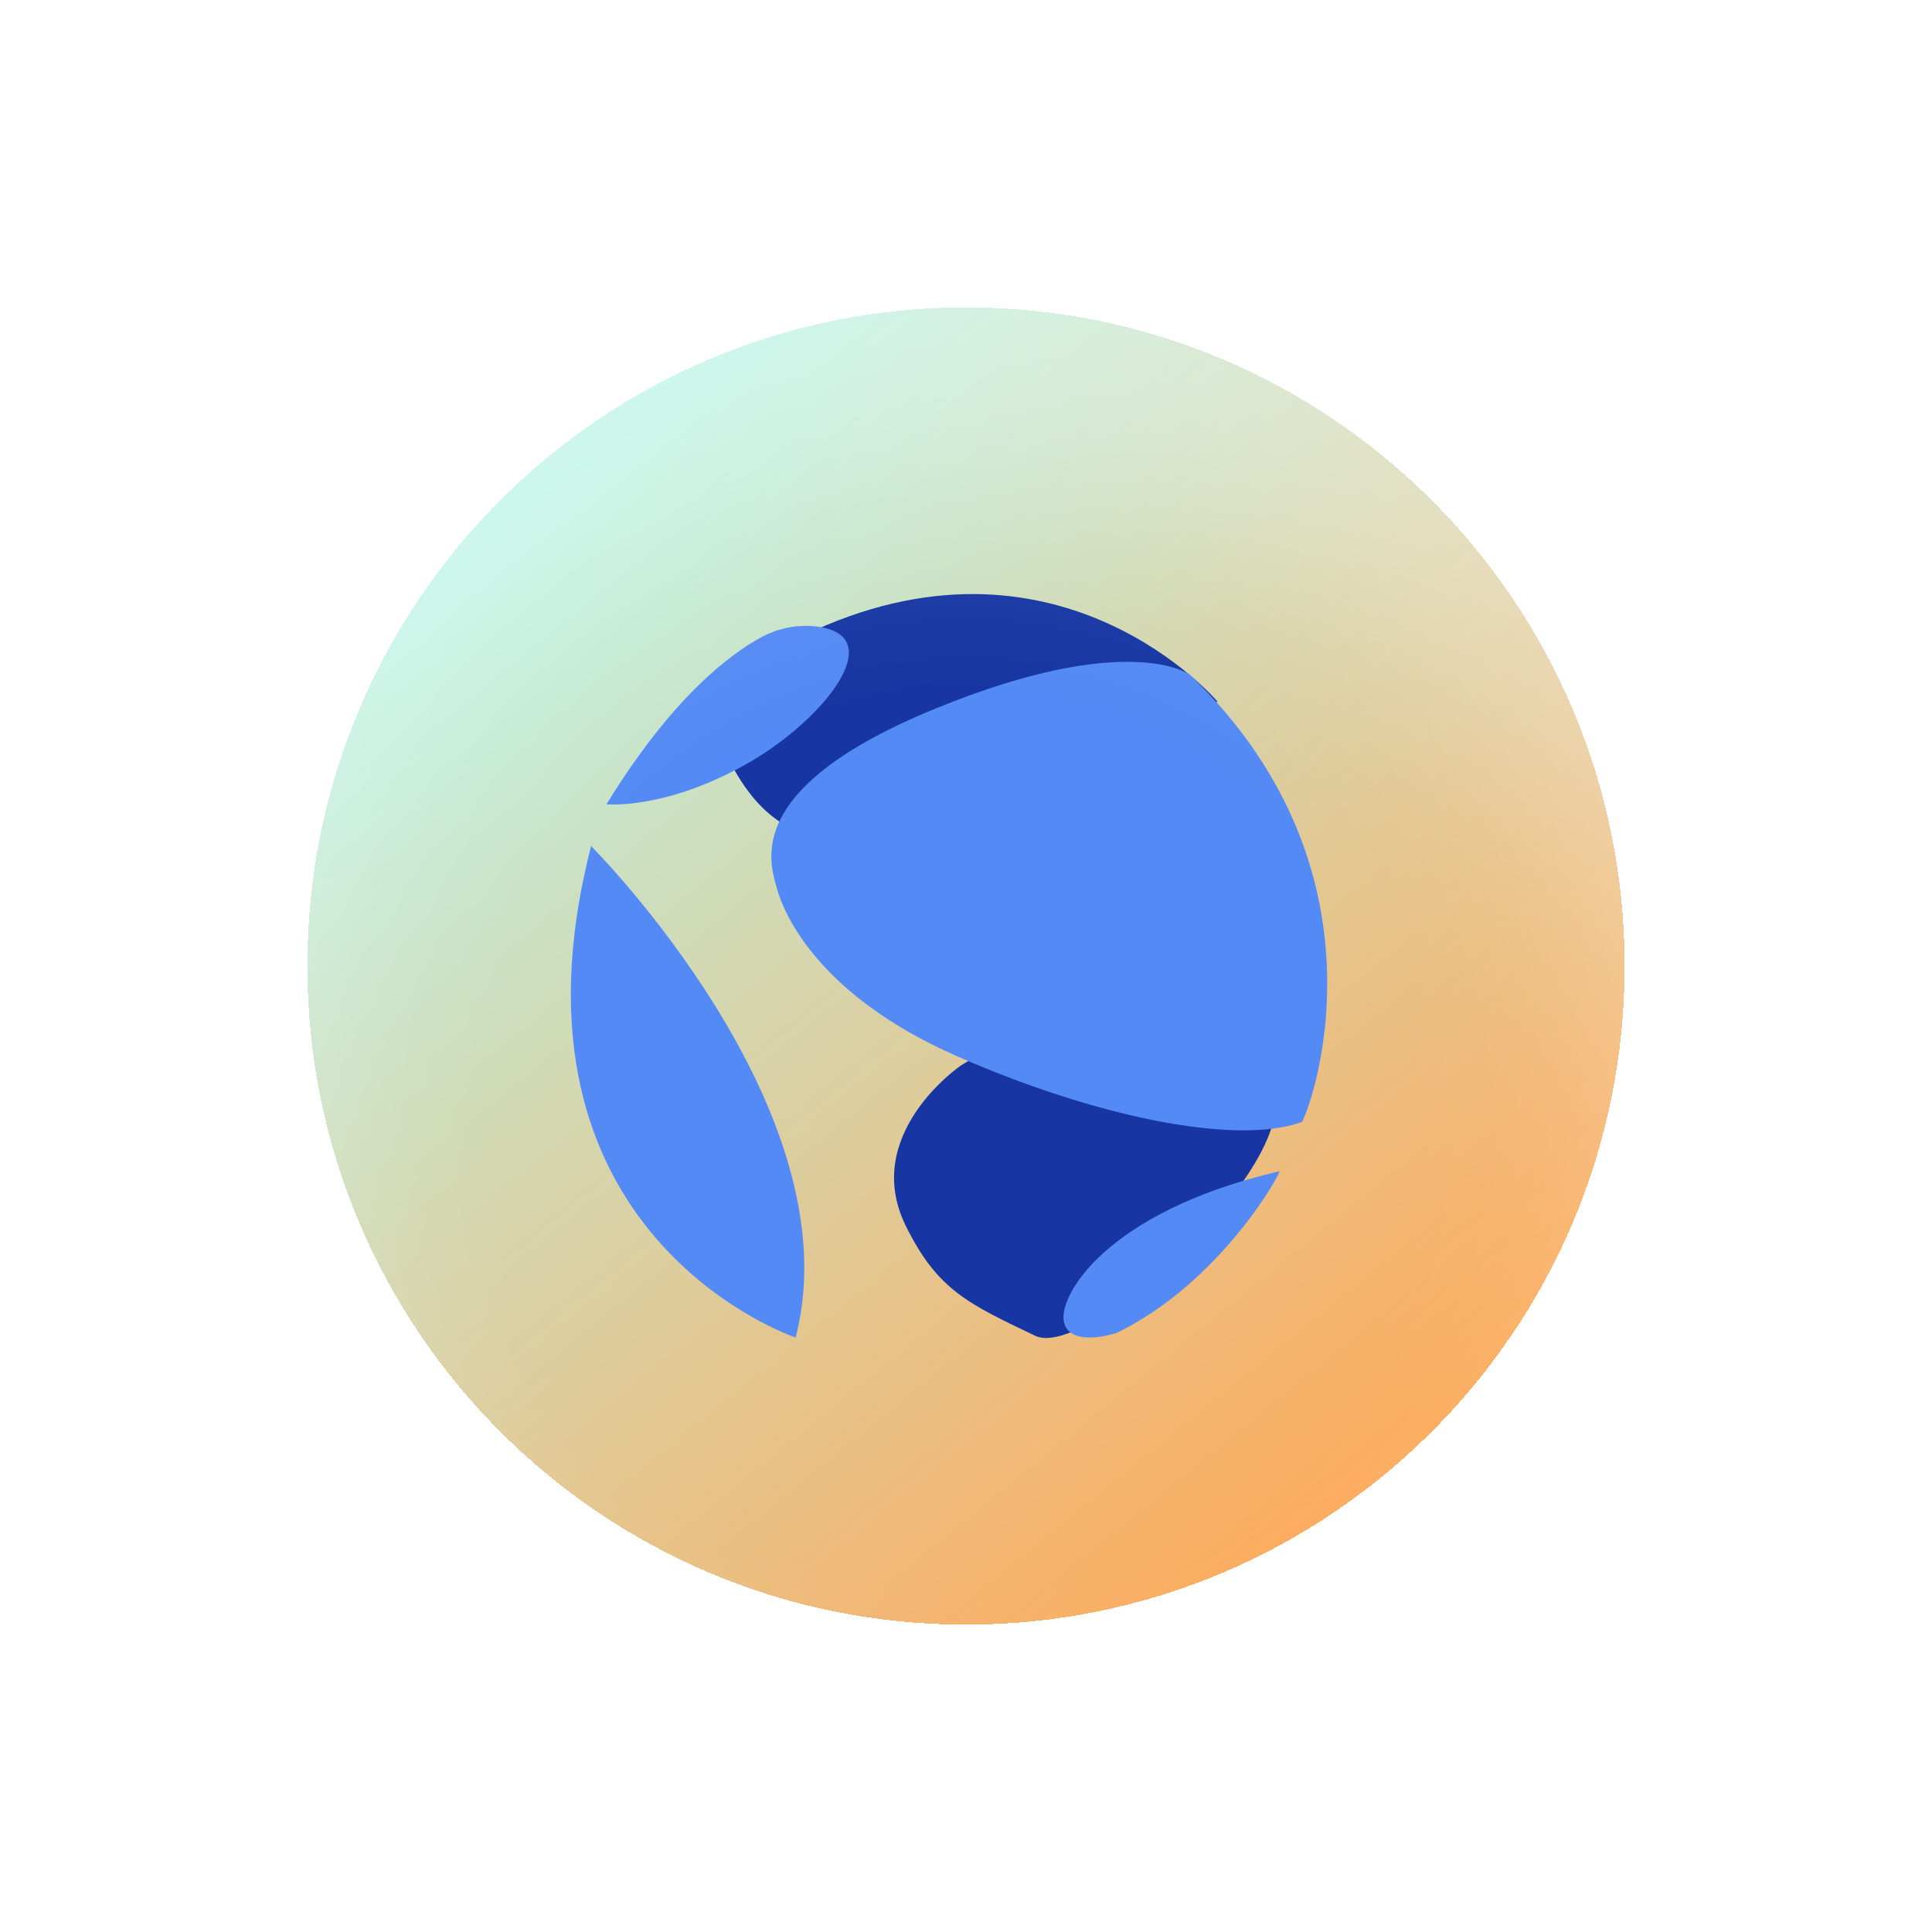
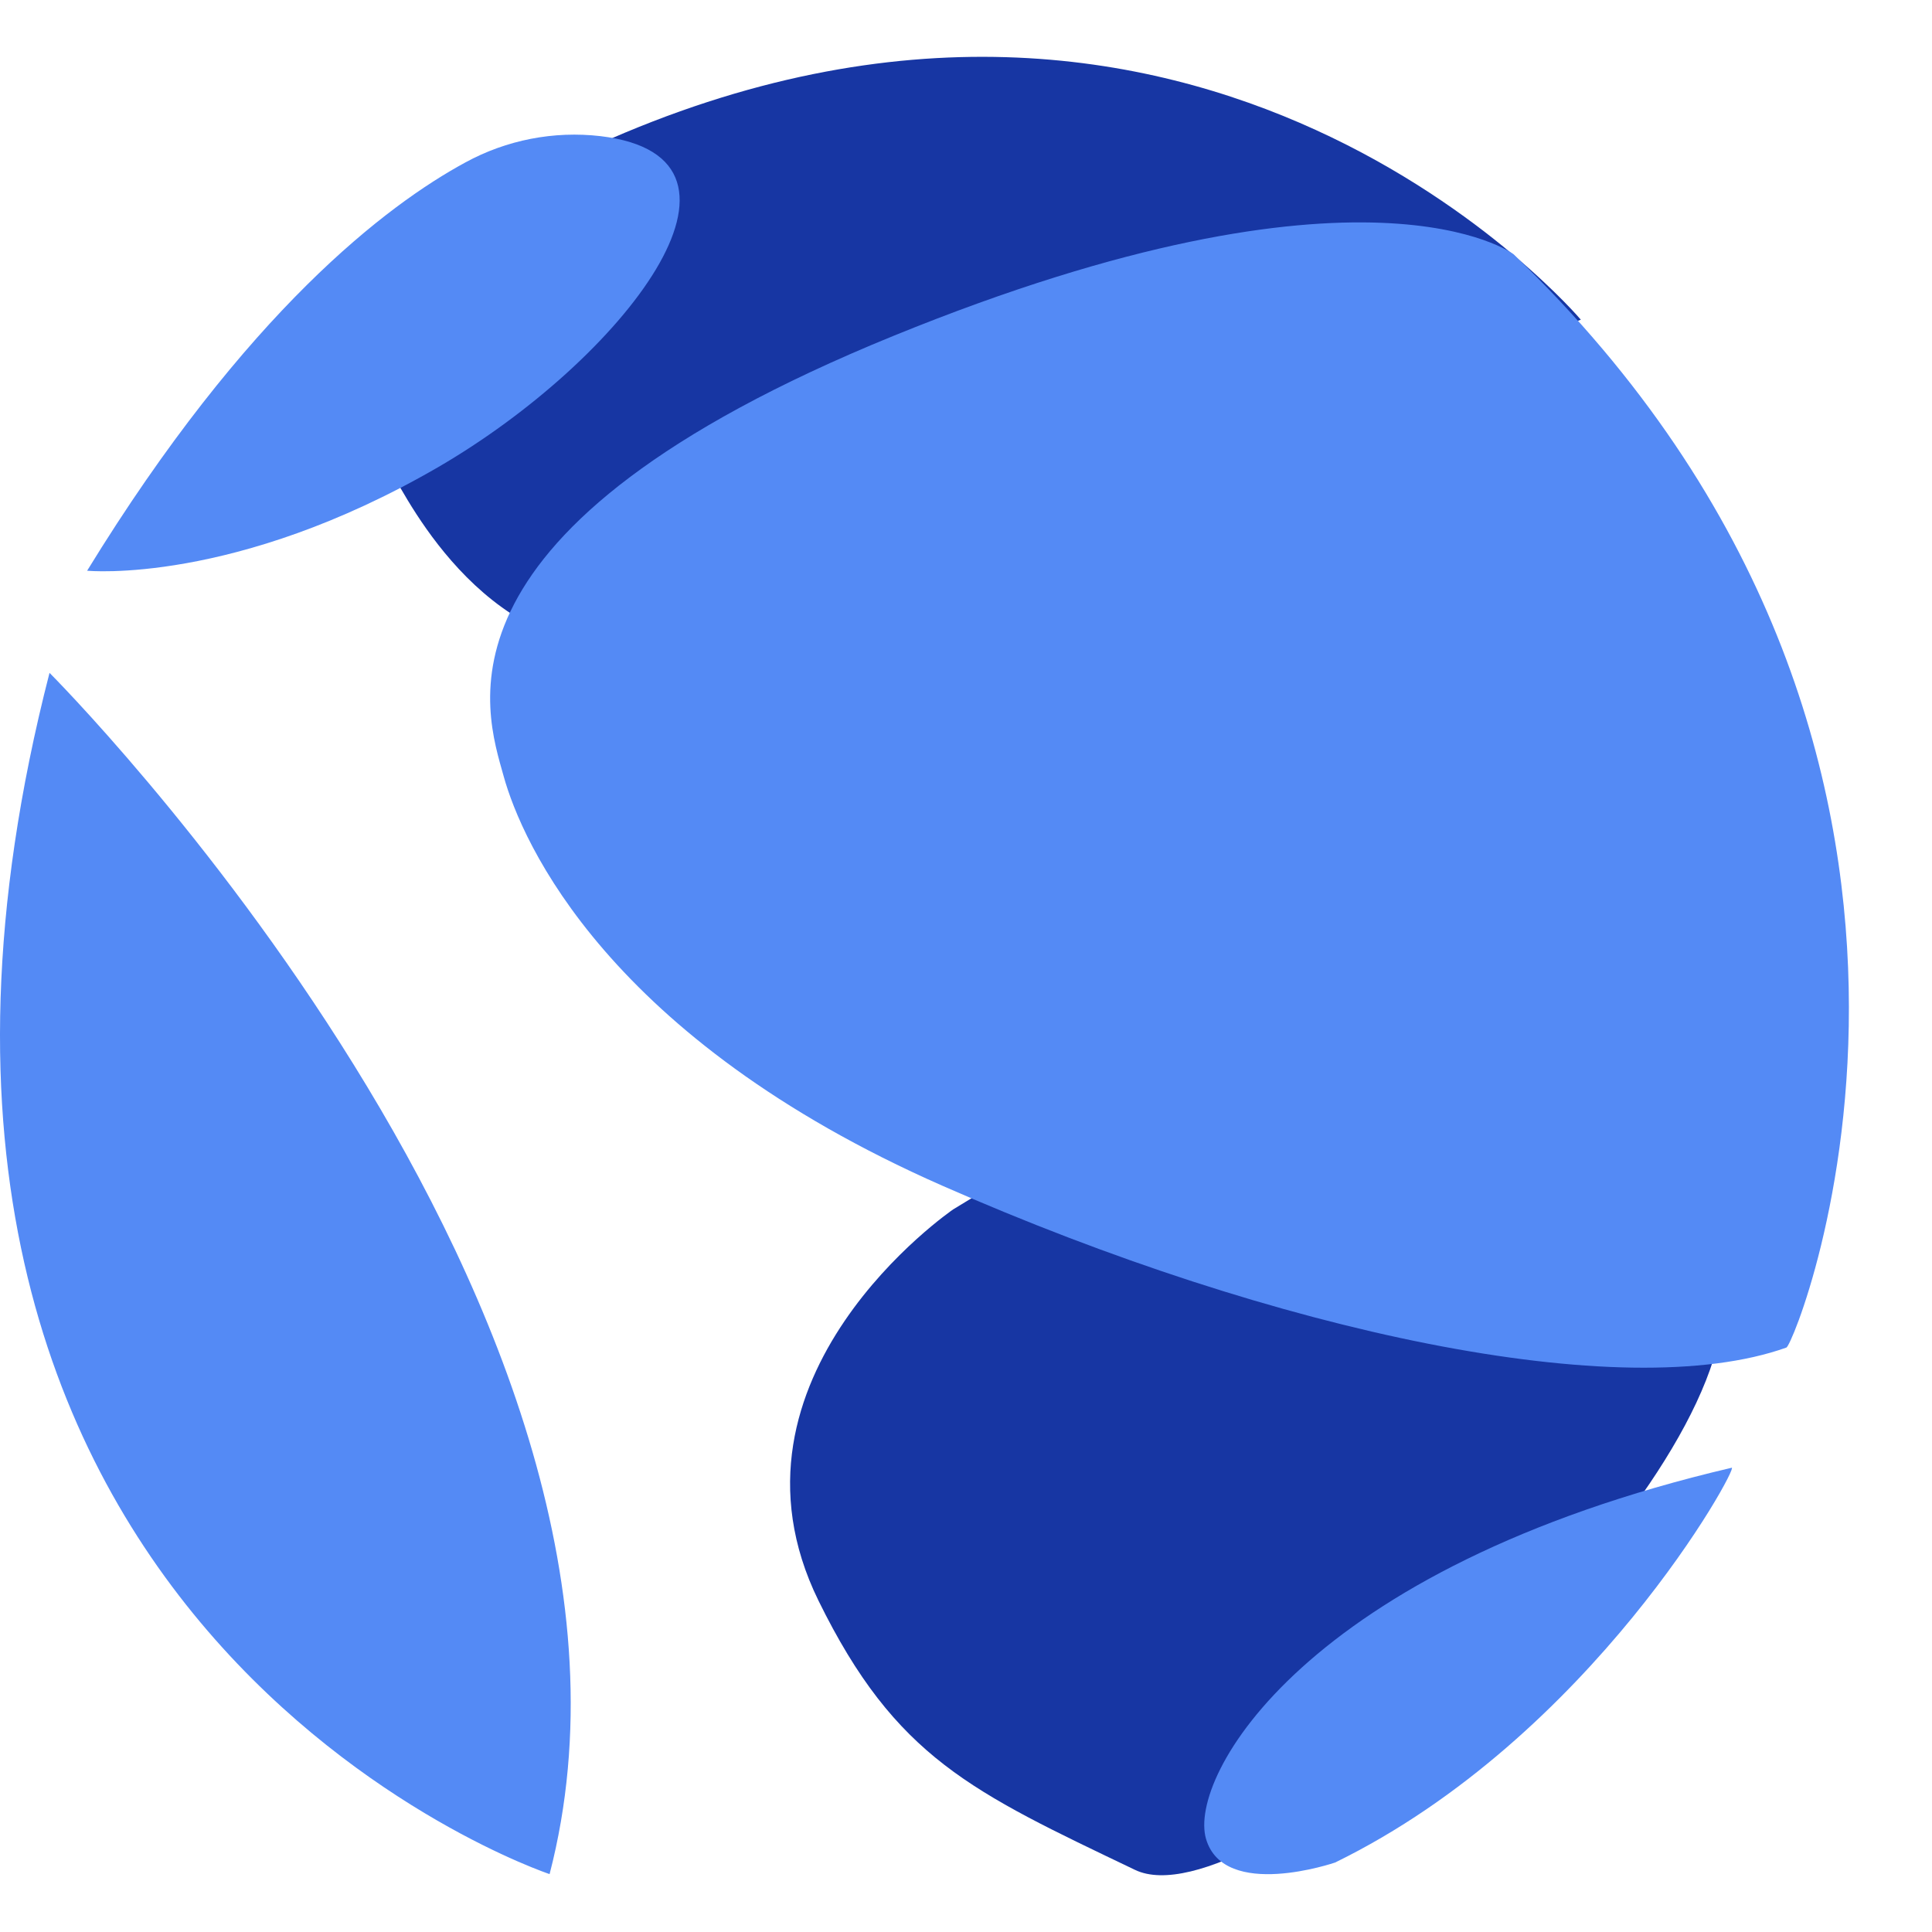
- <svg xmlns="http://www.w3.org/2000/svg" width="44" height="44" viewBox="0 0 44 44" fill="none">
-   <g filter="url(#filter0_di_1178_4491)">
-     <path d="M7 22C7 13.716 13.716 7 22 7C30.284 7 37 13.716 37 22C37 30.284 30.284 37 22 37C13.716 37 7 30.284 7 22Z" fill="url(#paint0_linear_1178_4491)" shape-rendering="crispEdges" />
-     <path d="M21.88 24.268C21.88 24.268 19.602 25.825 20.626 27.913C21.346 29.379 22.054 29.693 23.576 30.422C24.629 30.925 28.575 27.472 29.016 25.472L22.66 23.794L21.88 24.268ZM16.624 17.369C16.709 17.453 17.371 19.013 18.795 19.047C20.219 19.081 27.728 15.979 27.728 15.979C27.728 15.979 24.202 11.809 18.558 14.351L16.624 17.369Z" fill="#1736A3" />
-     <path d="M29.134 26.675C29.204 26.659 27.83 29.184 25.439 30.353C25.439 30.353 24.405 30.709 24.236 30.133C24.067 29.556 25.151 27.606 29.134 26.675ZM13.462 19.269C13.462 19.269 19.467 25.275 18.12 30.461C18.12 30.461 11.177 28.146 13.462 19.269ZM13.811 18.317C13.811 18.317 15.184 18.453 17.083 17.352C18.795 16.356 20.272 14.469 18.595 14.268C18.16 14.218 17.719 14.304 17.335 14.514C16.611 14.907 15.297 15.897 13.812 18.317H13.811ZM29.644 25.555C29.734 25.524 31.949 20.029 27.101 15.368C27.101 15.368 25.728 14.334 21.32 16.131C16.913 17.928 17.523 19.623 17.693 20.233C17.862 20.844 18.659 22.673 21.779 24.047C24.897 25.42 28.118 26.099 29.644 25.555Z" fill="#548AF5" />
-   </g>
-   <defs>
-     <filter id="filter0_di_1178_4491" x="0" y="0" width="44" height="44" filterUnits="userSpaceOnUse" color-interpolation-filters="sRGB">
-       <feFlood flood-opacity="0" result="BackgroundImageFix" />
-       <feColorMatrix in="SourceAlpha" type="matrix" values="0 0 0 0 0 0 0 0 0 0 0 0 0 0 0 0 0 0 127 0" result="hardAlpha" />
-       <feOffset />
-       <feGaussianBlur stdDeviation="3.5" />
-       <feComposite in2="hardAlpha" operator="out" />
-       <feColorMatrix type="matrix" values="0 0 0 0 1 0 0 0 0 1 0 0 0 0 1 0 0 0 0.25 0" />
-       <feBlend mode="normal" in2="BackgroundImageFix" result="effect1_dropShadow_1178_4491" />
-       <feBlend mode="normal" in="SourceGraphic" in2="effect1_dropShadow_1178_4491" result="shape" />
-       <feColorMatrix in="SourceAlpha" type="matrix" values="0 0 0 0 0 0 0 0 0 0 0 0 0 0 0 0 0 0 127 0" result="hardAlpha" />
-       <feOffset dy="4" />
-       <feGaussianBlur stdDeviation="2" />
-       <feComposite in2="hardAlpha" operator="arithmetic" k2="-1" k3="1" />
-       <feColorMatrix type="matrix" values="0 0 0 0 1 0 0 0 0 1 0 0 0 0 1 0 0 0 0.3 0" />
-       <feBlend mode="normal" in2="shape" result="effect2_innerShadow_1178_4491" />
-     </filter>
-     <linearGradient id="paint0_linear_1178_4491" x1="12.5" y1="10.5" x2="32" y2="34.5" gradientUnits="userSpaceOnUse">
-       <stop stop-color="#B9F4E6" />
-       <stop offset="1" stop-color="#FFA959" />
-     </linearGradient>
-   </defs>
+ <svg xmlns="http://www.w3.org/2000/svg" width="30" height="30" viewBox="0 0 30 30" fill="none">
+   <path d="M14.8 18.78C14.8 18.78 11.003 21.374 12.709 24.854C13.909 27.298 15.09 27.822 17.626 29.036C19.382 29.875 25.959 24.12 26.693 20.786L16.099 17.989L14.8 18.78ZM6.041 7.281C6.182 7.422 7.285 10.021 9.658 10.078C12.032 10.134 24.547 4.964 24.547 4.964C24.547 4.964 18.671 -1.986 9.263 2.252L6.041 7.281Z" fill="#1736A3" />
+   <path d="M26.89 22.791C27.007 22.764 24.716 26.973 20.732 28.921C20.732 28.921 19.008 29.514 18.727 28.554C18.445 27.593 20.252 24.344 26.89 22.791ZM0.769 10.448C0.769 10.448 10.779 20.458 8.534 29.101C8.534 29.101 -3.039 25.244 0.769 10.448ZM1.352 8.862C1.352 8.862 3.64 9.088 6.805 7.253C9.658 5.594 12.12 2.447 9.325 2.114C8.599 2.03 7.865 2.173 7.225 2.523C6.018 3.178 3.828 4.828 1.353 8.862H1.352ZM27.739 20.925C27.889 20.872 31.581 11.716 23.502 3.947C23.502 3.947 21.213 2.223 13.867 5.218C6.522 8.213 7.539 11.038 7.821 12.054C8.103 13.072 9.432 16.122 14.631 18.411C19.828 20.7 25.196 21.831 27.739 20.925Z" fill="#548AF5" />
</svg>
